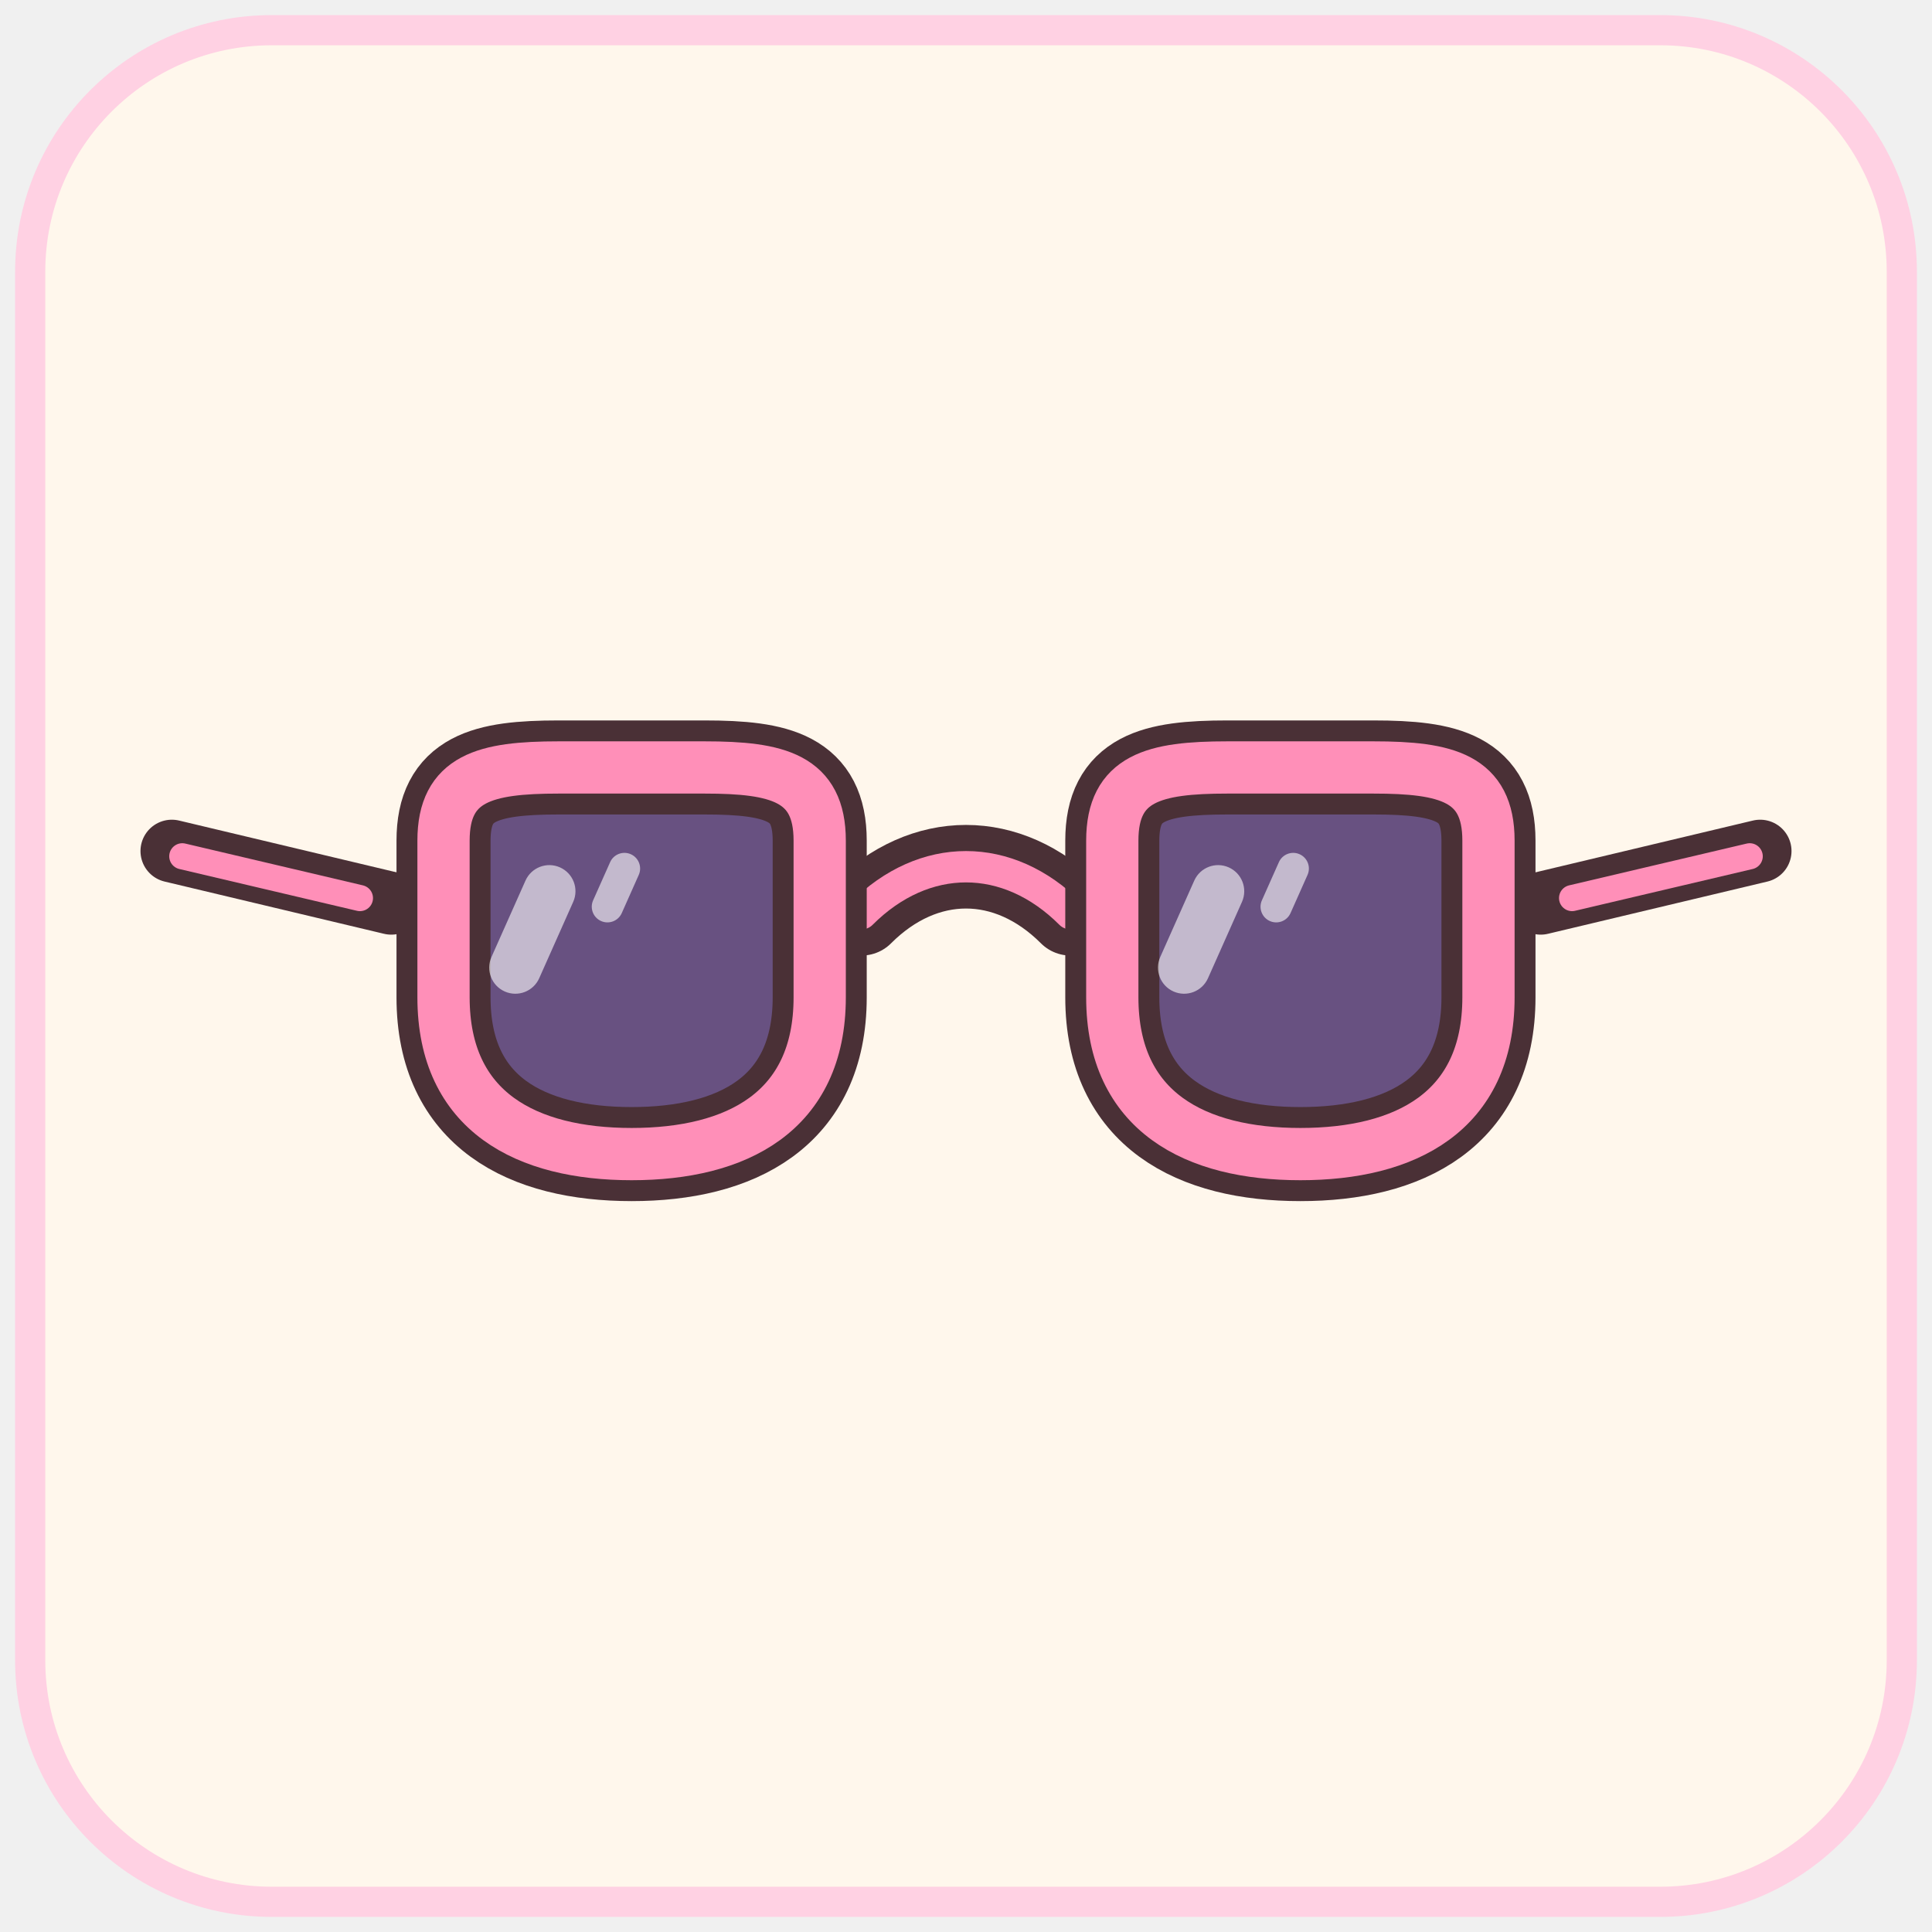
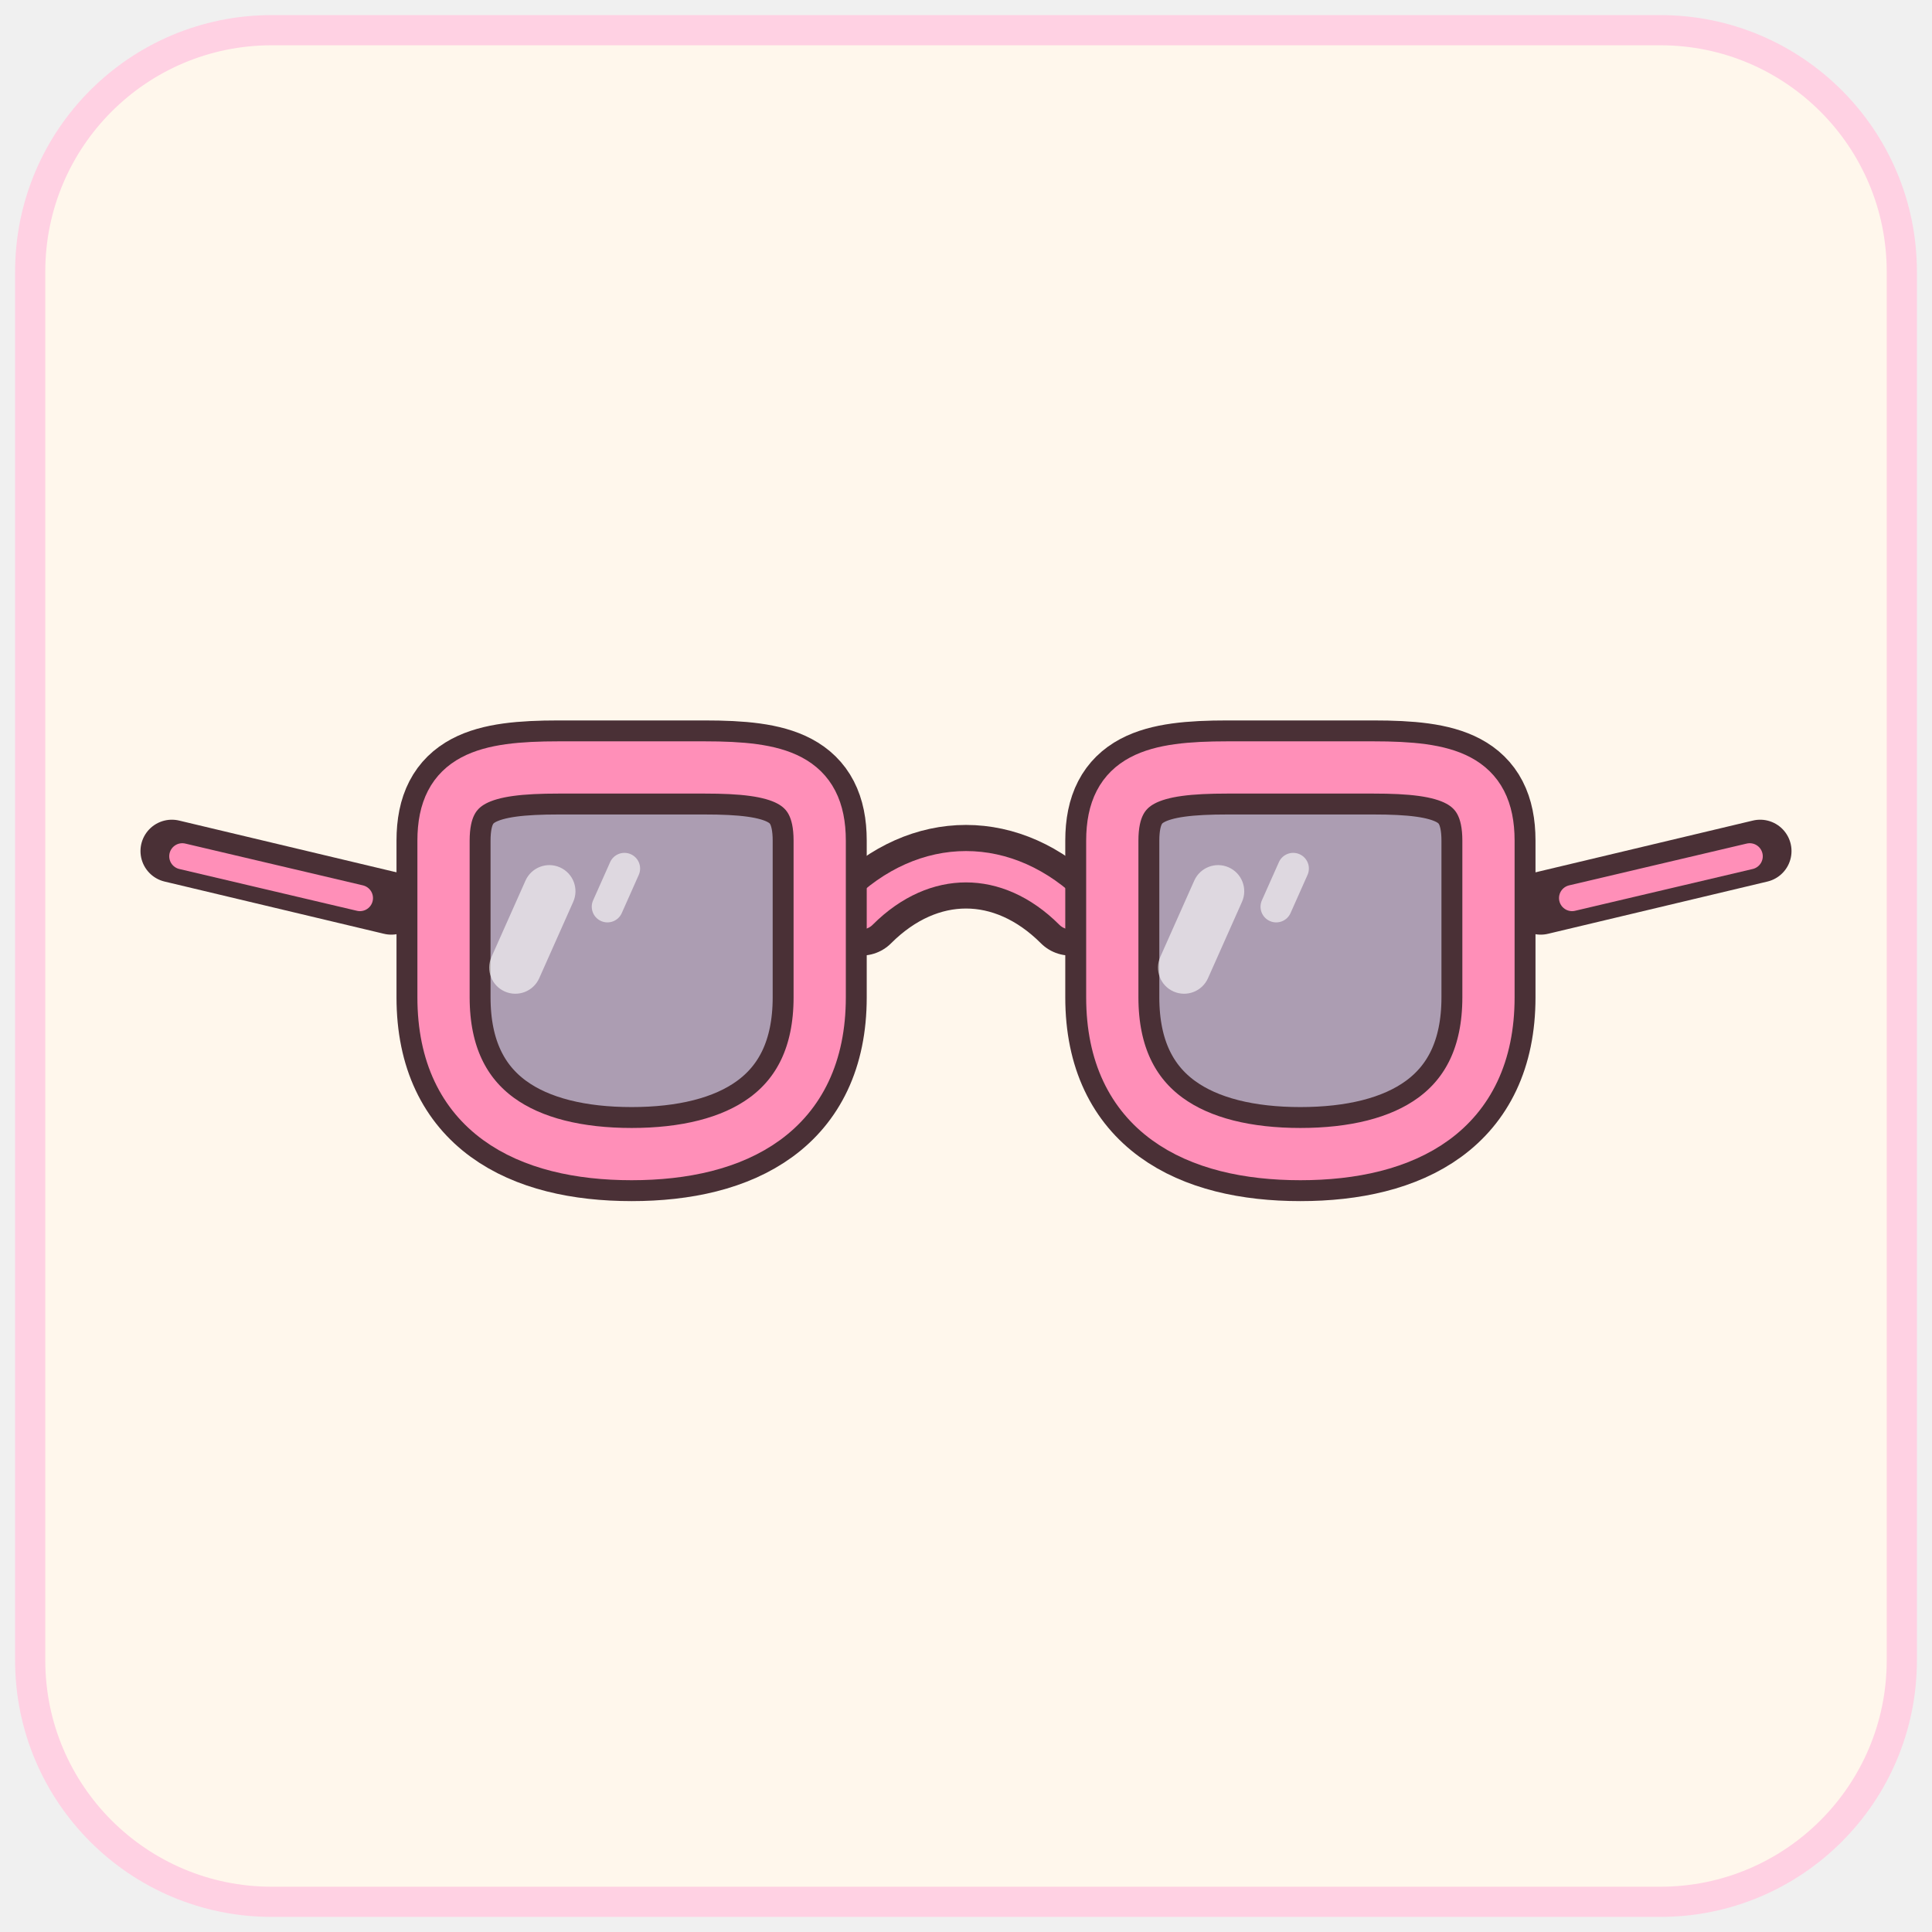
<svg xmlns="http://www.w3.org/2000/svg" viewBox="0 0 256 256" width="256" height="256">
  <rect x="4" y="4" width="248" height="248" rx="32" fill="#FFF7EC" stroke="#FFD1E3" stroke-width="4" />
  <svg x="20" y="20" width="216" height="216" viewBox="100 70 312 312" preserveAspectRatio="xMidYMid meet" overflow="visible">
    <g stroke-linejoin="round" stroke-linecap="round">
      <path fill="none" stroke="#4A3036" stroke-width="12" d="M146 214 L104 204 M366 214 L408 204" />
      <path fill="none" stroke="#FF8FB8" stroke-width="5" d="M140 213 L106 205 M372 213 L406 205" />
      <path fill="none" stroke="#4A3036" stroke-width="16" d="M236 216 C248 204 264 204 276 216" />
      <path fill="none" stroke="#FF8FB8" stroke-width="6" d="M236 216 C248 204 264 204 276 216" />
      <g transform="translate(192 224) scale(1)">
-         <path d="M-36 -22 C-36 -34 -28 -36 -14 -36 L14 -36 C28 -36 36 -34 36 -22 L36 8 C36 30 20 38 0 38 C-20 38 -36 30 -36 8 Z" fill="#5B4478" fill-opacity="0.92" />
+         <path d="M-36 -22 C-36 -34 -28 -36 -14 -36 L14 -36 C28 -36 36 -34 36 -22 L36 8 C36 30 20 38 0 38 C-20 38 -36 30 -36 8 Z" fill="#5B4478" fill-opacity="0.5" />
        <path d="M-36 -22 C-36 -34 -28 -36 -14 -36 L14 -36 C28 -36 36 -34 36 -22 L36 8 C36 30 20 38 0 38 C-20 38 -36 30 -36 8 Z" fill="none" stroke="#4A3036" stroke-width="18" />
        <path d="M-36 -22 C-36 -34 -28 -36 -14 -36 L14 -36 C28 -36 36 -34 36 -22 L36 8 C36 30 20 38 0 38 C-20 38 -36 30 -36 8 Z" fill="none" stroke="#FF8FB8" stroke-width="10" />
      </g>
      <g transform="translate(320 224) scale(1)">
-         <path d="M-36 -22 C-36 -34 -28 -36 -14 -36 L14 -36 C28 -36 36 -34 36 -22 L36 8 C36 30 20 38 0 38 C-20 38 -36 30 -36 8 Z" fill="#5B4478" fill-opacity="0.92" />
+         <path d="M-36 -22 C-36 -34 -28 -36 -14 -36 L14 -36 C28 -36 36 -34 36 -22 L36 8 C36 30 20 38 0 38 C-20 38 -36 30 -36 8 Z" fill="#5B4478" fill-opacity="0.5" />
        <path d="M-36 -22 C-36 -34 -28 -36 -14 -36 L14 -36 C28 -36 36 -34 36 -22 L36 8 C36 30 20 38 0 38 C-20 38 -36 30 -36 8 Z" fill="none" stroke="#4A3036" stroke-width="18" />
        <path d="M-36 -22 C-36 -34 -28 -36 -14 -36 L14 -36 C28 -36 36 -34 36 -22 L36 8 C36 30 20 38 0 38 C-20 38 -36 30 -36 8 Z" fill="none" stroke="#FF8FB8" stroke-width="10" />
      </g>
      <g fill="#FFFFFF" fill-opacity="0.6">
        <rect x="168" y="206" width="10" height="26" rx="5" transform="rotate(24 173 219)" />
        <rect x="186" y="204" width="6" height="14" rx="3" transform="rotate(24 189 211)" />
        <rect x="296" y="206" width="10" height="26" rx="5" transform="rotate(24 301 219)" />
        <rect x="314" y="204" width="6" height="14" rx="3" transform="rotate(24 317 211)" />
      </g>
    </g>
  </svg>
</svg>
